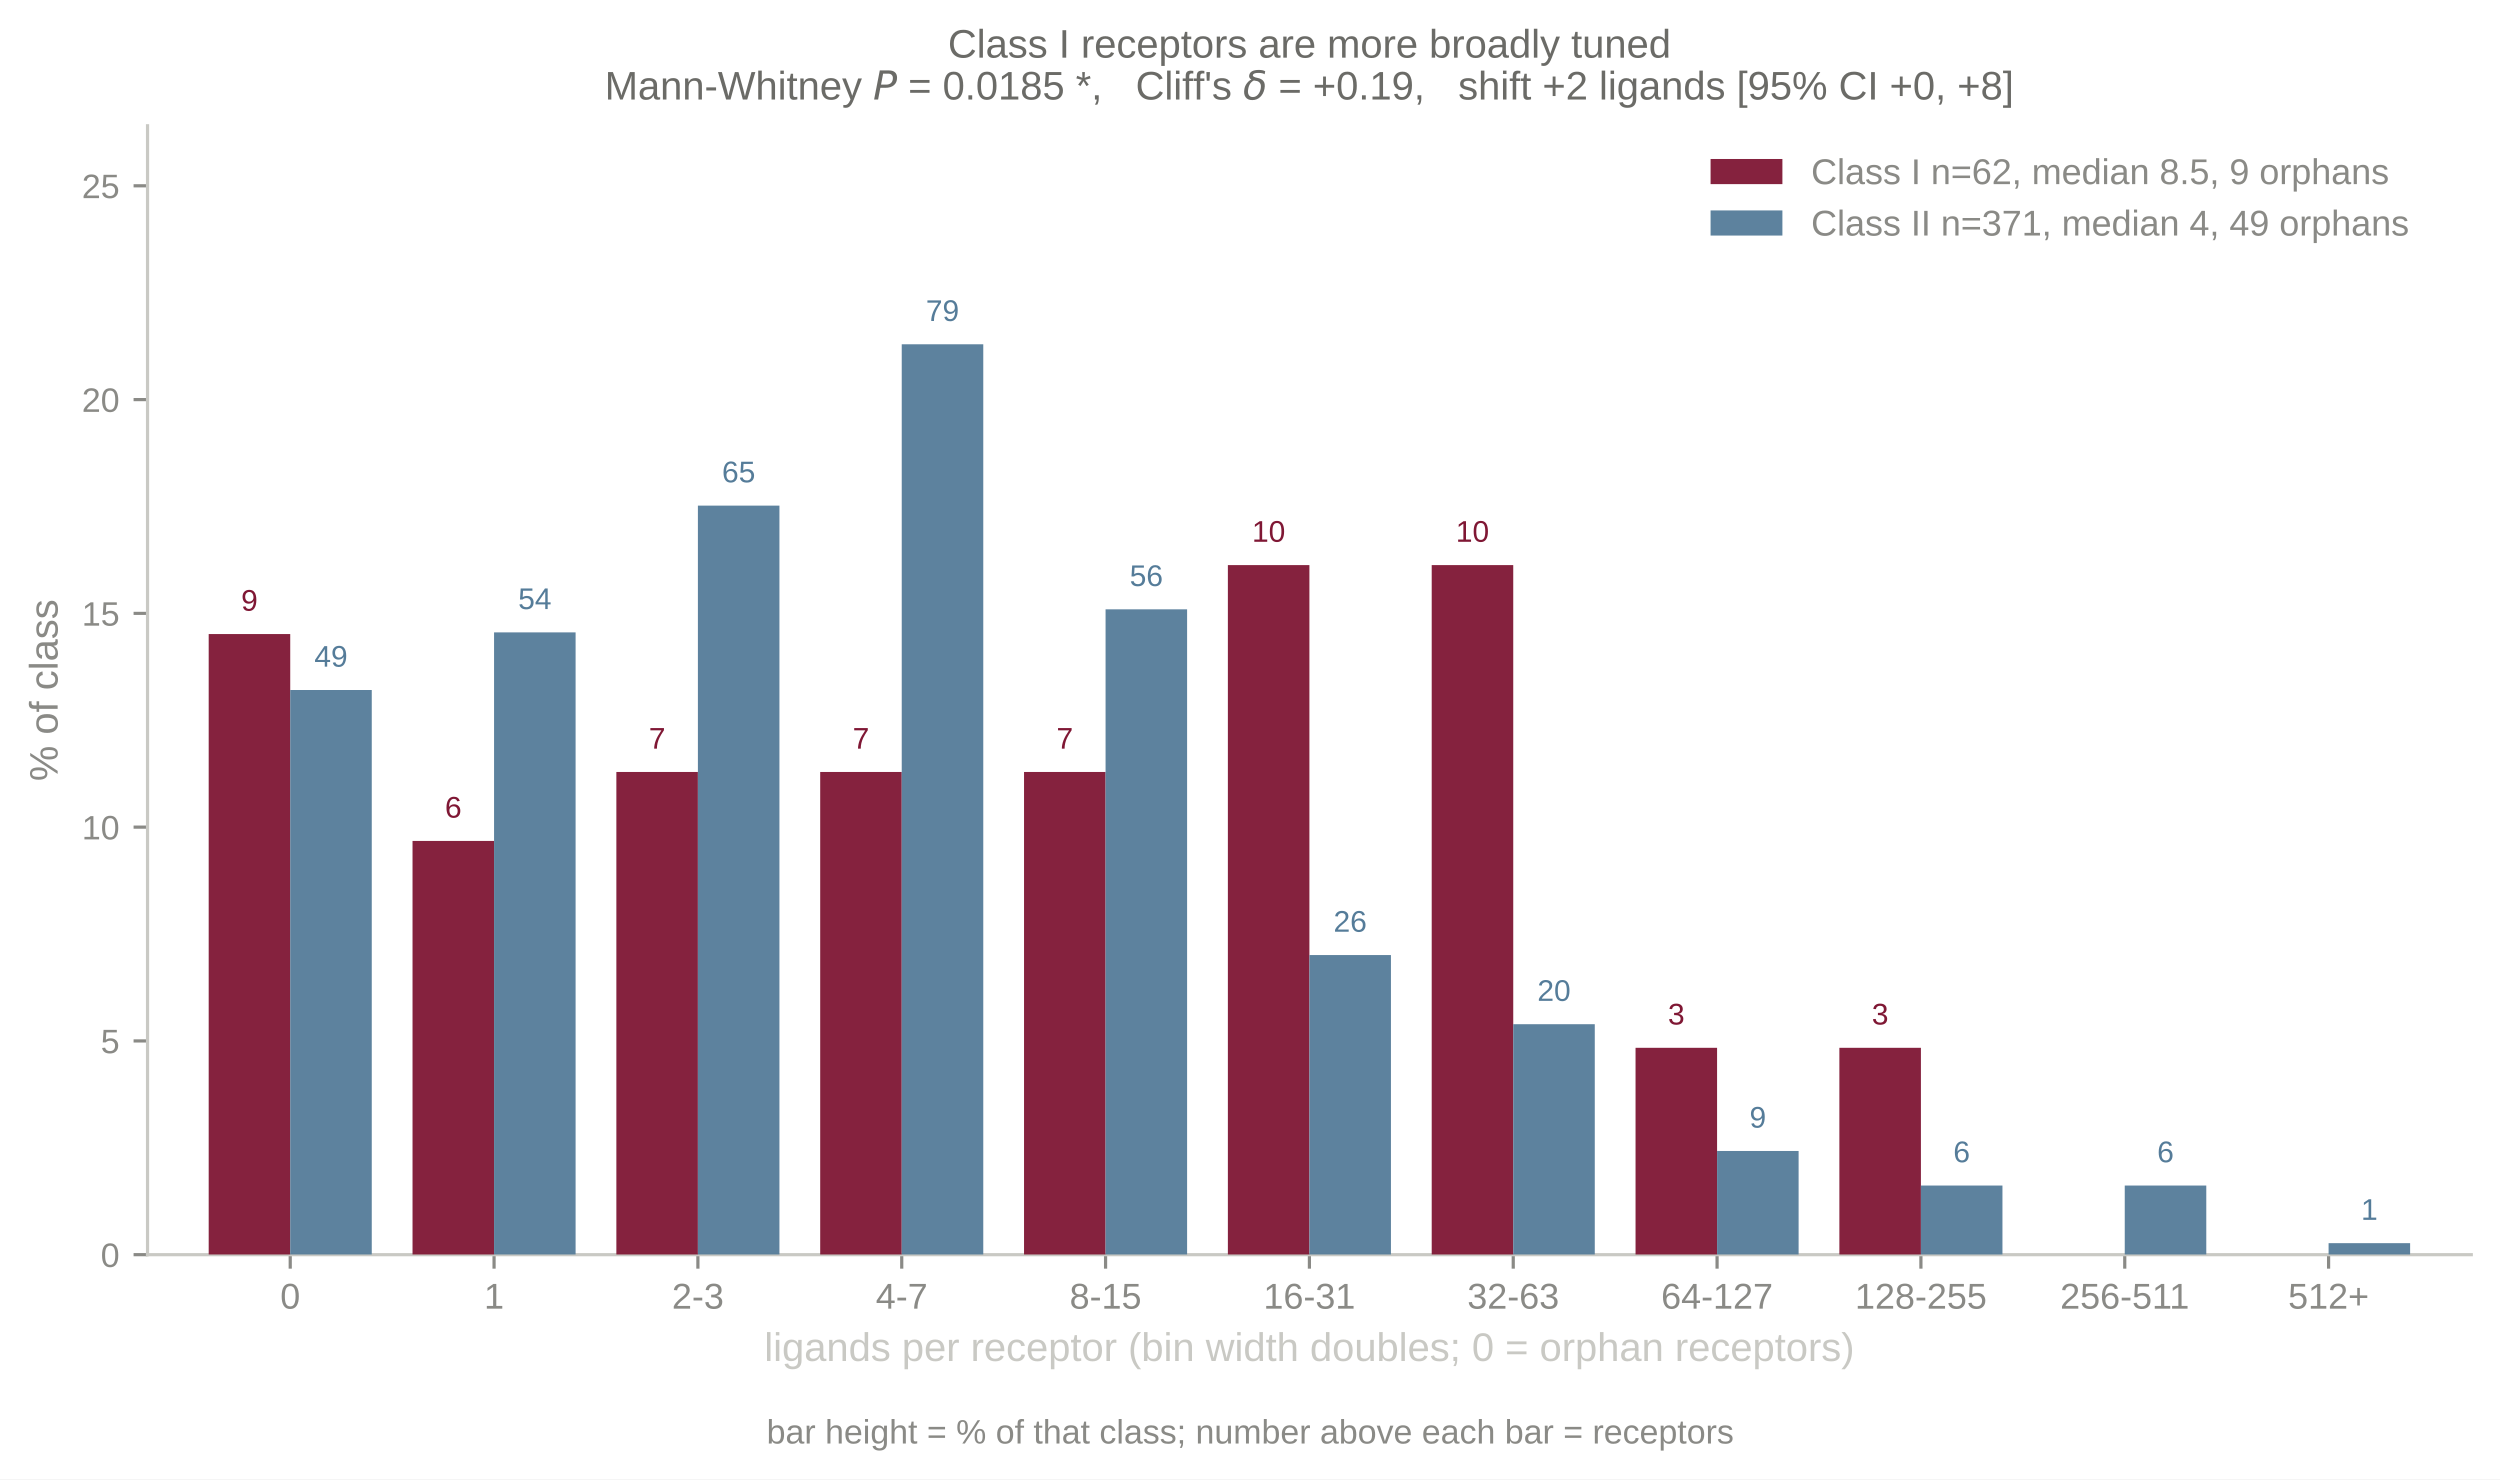
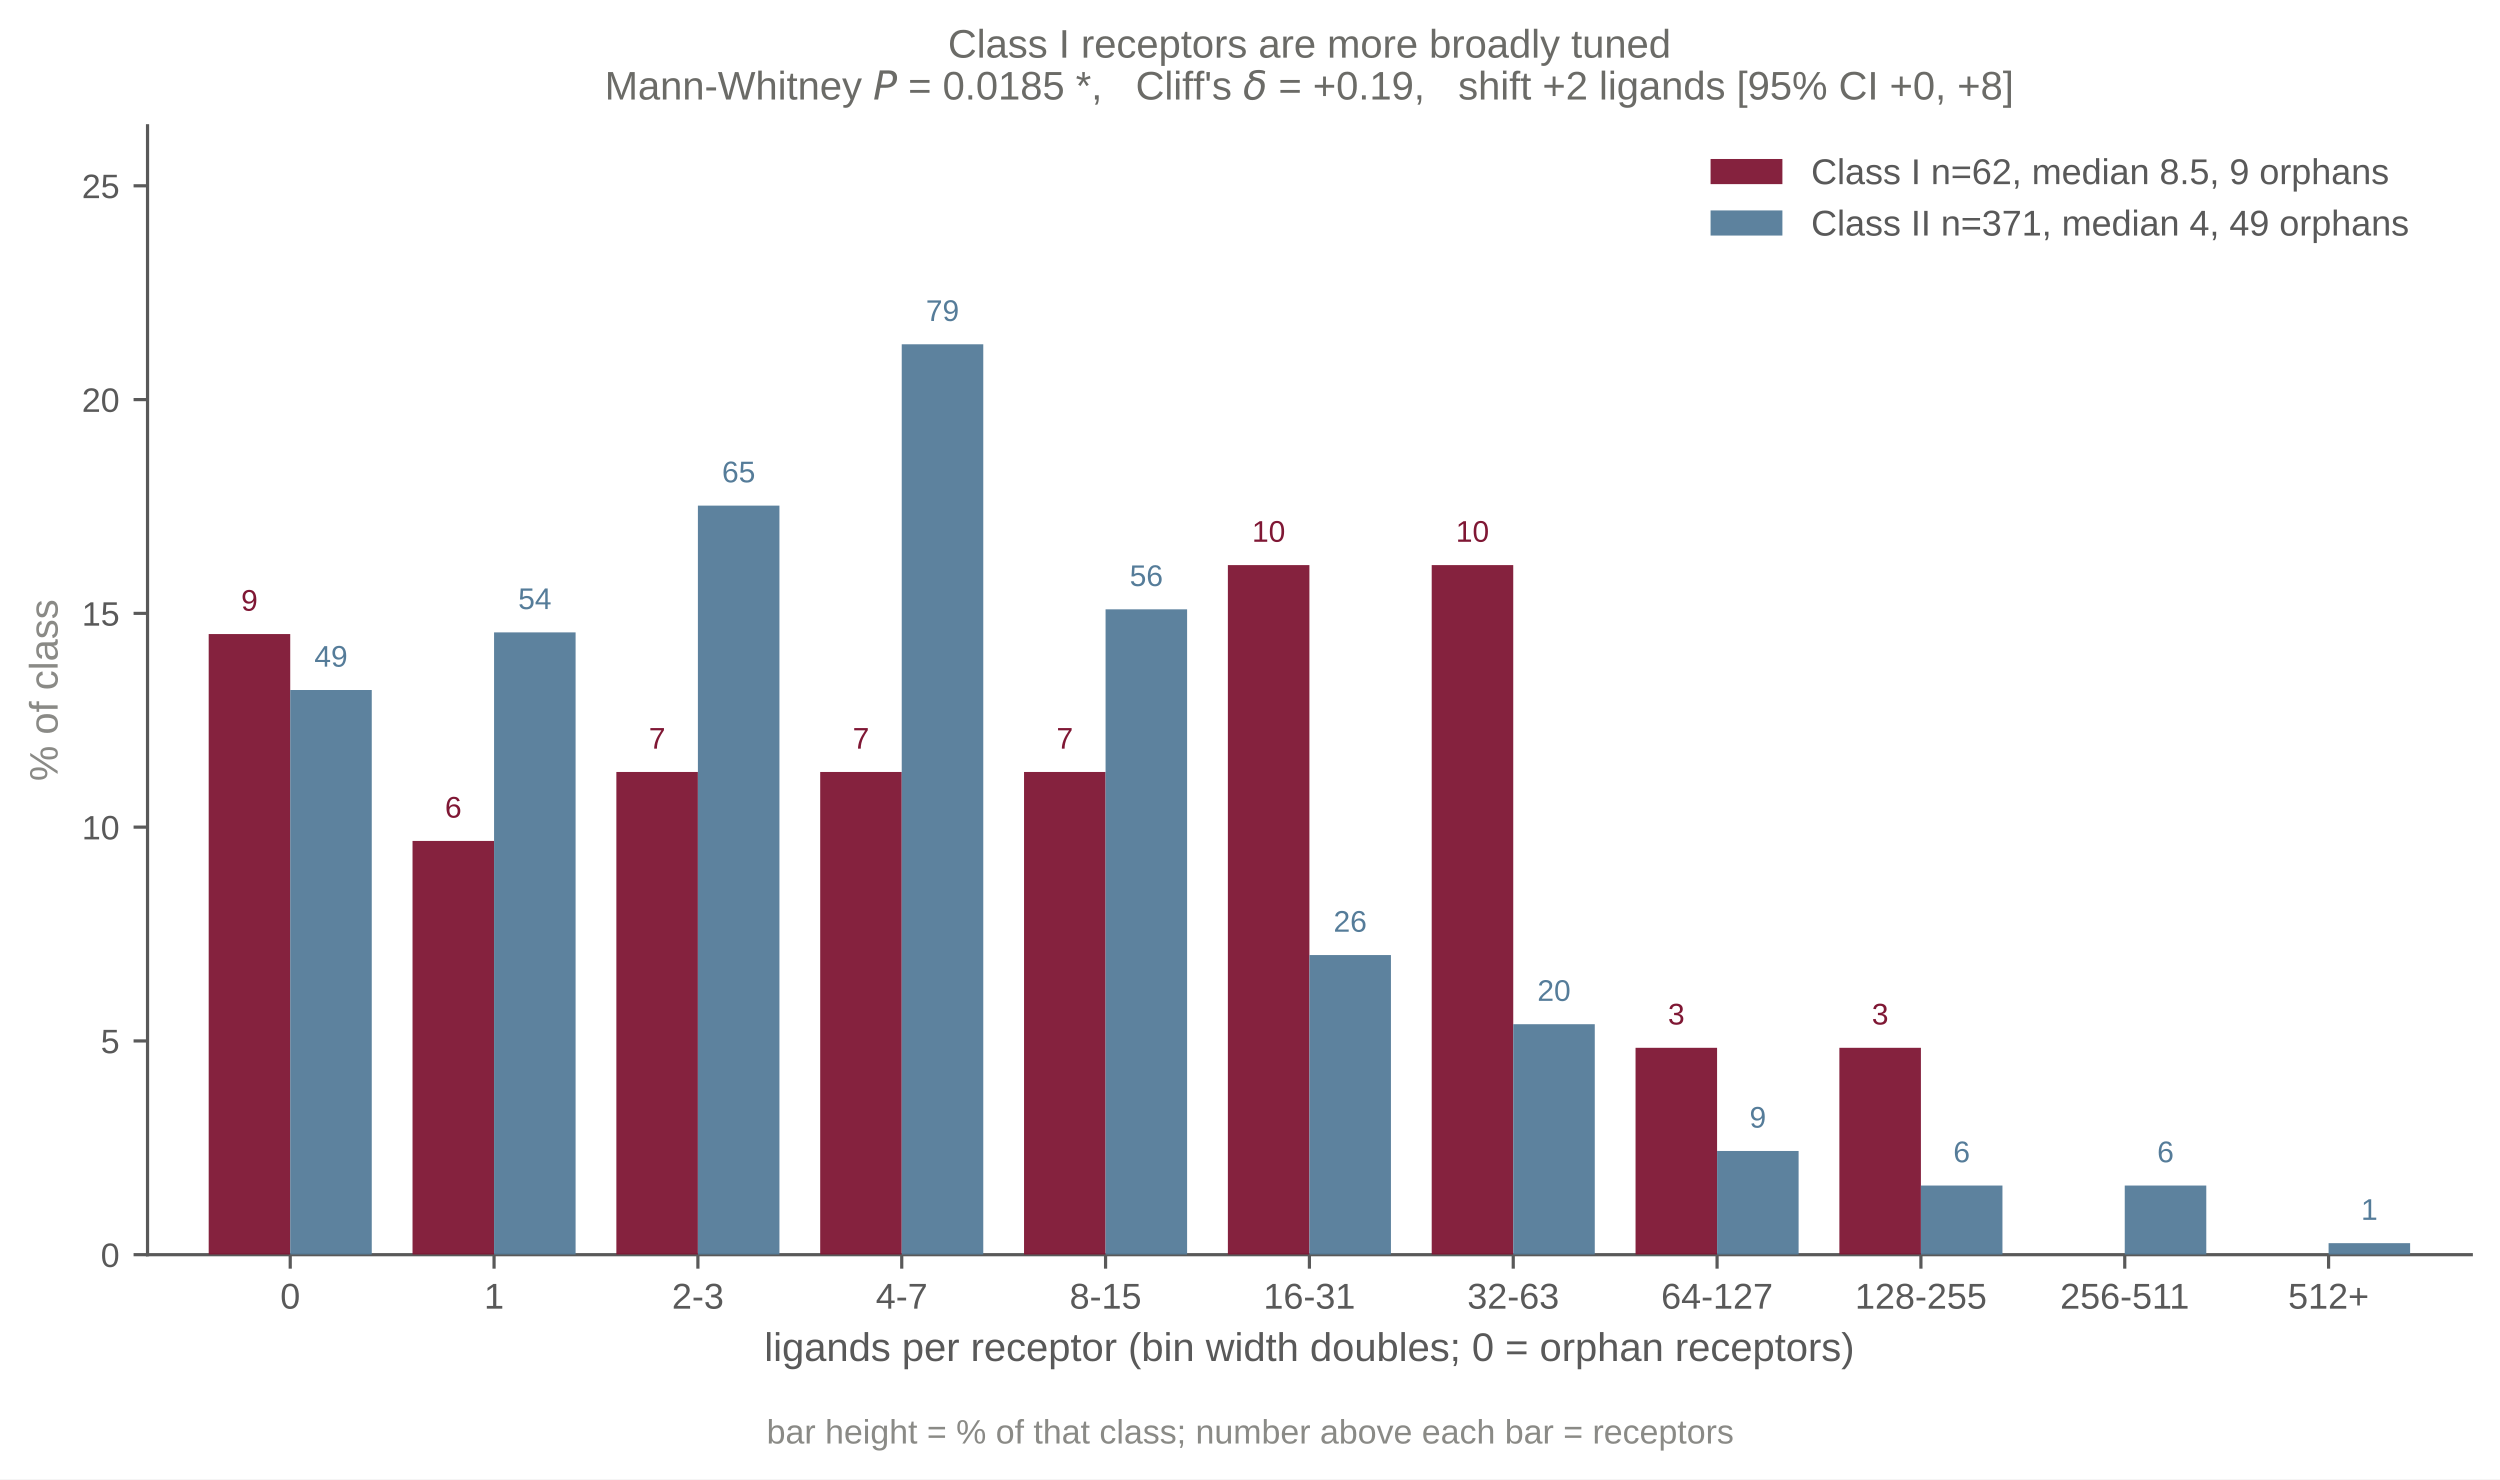
<svg xmlns="http://www.w3.org/2000/svg" xmlns:xlink="http://www.w3.org/1999/xlink" width="626.521pt" height="370.726pt" viewBox="0 0 626.521 370.726" version="1.1">
  <defs>
    <style type="text/css">*{stroke-linejoin: round; stroke-linecap: butt}</style>
  </defs>
  <g id="figure_1">
    <g id="patch_1">
      <path d="M 0 370.726  L 626.521 370.726  L 626.521 -0  L 0 -0  z " style="fill: #ffffff" />
    </g>
    <g id="axes_1">
      <g id="patch_2">
        <path d="M 36.975 314.435  L 619.321 314.435  L 619.321 31.522  L 36.975 31.522  z " style="fill: #ffffff" />
      </g>
      <g id="matplotlib.axis_1">
        <g id="xtick_1">
          <g id="line2d_1">
            <defs>
-               <path id="mb7be3f0197" d="M 0 0  L 0 3.5  " style="stroke: #8a8a86; stroke-width: 0.8" />
+               <path id="mbf0bb2b5cc" d="M 0 0  L 0 3.5  " style="stroke: #595959; stroke-width: 0.8" />
            </defs>
            <g>
-               <use xlink:href="#mb7be3f0197" x="72.734" y="314.435" style="fill: #8a8a86; stroke: #8a8a86; stroke-width: 0.8" />
+               <use xlink:href="#mbf0bb2b5cc" x="72.734" y="314.435" style="fill: #595959; stroke: #595959; stroke-width: 0.8" />
            </g>
          </g>
          <g id="text_1">
-             <text style="font-size: 9px; font-family: 'Liberation Sans'; text-anchor: middle; fill: #8a8a86" x="72.734" y="327.957" transform="rotate(-0 72.73352 327.9568)">0</text>
+             <text style="font-size: 9px; font-family: 'Liberation Sans'; text-anchor: middle; fill: #595959" x="72.734" y="327.957" transform="rotate(-0 72.73352 327.9568)">0</text>
          </g>
        </g>
        <g id="xtick_2">
          <g id="line2d_2">
            <g>
-               <use xlink:href="#mb7be3f0197" x="123.816" y="314.435" style="fill: #8a8a86; stroke: #8a8a86; stroke-width: 0.8" />
+               <use xlink:href="#mbf0bb2b5cc" x="123.816" y="314.435" style="fill: #595959; stroke: #595959; stroke-width: 0.8" />
            </g>
          </g>
          <g id="text_2">
-             <text style="font-size: 9px; font-family: 'Liberation Sans'; text-anchor: middle; fill: #8a8a86" x="123.816" y="327.957" transform="rotate(-0 123.8165 327.9568)">1</text>
+             <text style="font-size: 9px; font-family: 'Liberation Sans'; text-anchor: middle; fill: #595959" x="123.816" y="327.957" transform="rotate(-0 123.8165 327.9568)">1</text>
          </g>
        </g>
        <g id="xtick_3">
          <g id="line2d_3">
            <g>
-               <use xlink:href="#mb7be3f0197" x="174.899" y="314.435" style="fill: #8a8a86; stroke: #8a8a86; stroke-width: 0.8" />
+               <use xlink:href="#mbf0bb2b5cc" x="174.899" y="314.435" style="fill: #595959; stroke: #595959; stroke-width: 0.8" />
            </g>
          </g>
          <g id="text_3">
-             <text style="font-size: 9px; font-family: 'Liberation Sans'; text-anchor: middle; fill: #8a8a86" x="174.899" y="327.957" transform="rotate(-0 174.8994 327.9568)">2-3</text>
+             <text style="font-size: 9px; font-family: 'Liberation Sans'; text-anchor: middle; fill: #595959" x="174.899" y="327.957" transform="rotate(-0 174.8994 327.9568)">2-3</text>
          </g>
        </g>
        <g id="xtick_4">
          <g id="line2d_4">
            <g>
-               <use xlink:href="#mb7be3f0197" x="225.982" y="314.435" style="fill: #8a8a86; stroke: #8a8a86; stroke-width: 0.8" />
+               <use xlink:href="#mbf0bb2b5cc" x="225.982" y="314.435" style="fill: #595959; stroke: #595959; stroke-width: 0.8" />
            </g>
          </g>
          <g id="text_4">
-             <text style="font-size: 9px; font-family: 'Liberation Sans'; text-anchor: middle; fill: #8a8a86" x="225.982" y="327.957" transform="rotate(-0 225.9823 327.9568)">4-7</text>
+             <text style="font-size: 9px; font-family: 'Liberation Sans'; text-anchor: middle; fill: #595959" x="225.982" y="327.957" transform="rotate(-0 225.9823 327.9568)">4-7</text>
          </g>
        </g>
        <g id="xtick_5">
          <g id="line2d_5">
            <g>
-               <use xlink:href="#mb7be3f0197" x="277.065" y="314.435" style="fill: #8a8a86; stroke: #8a8a86; stroke-width: 0.8" />
+               <use xlink:href="#mbf0bb2b5cc" x="277.065" y="314.435" style="fill: #595959; stroke: #595959; stroke-width: 0.8" />
            </g>
          </g>
          <g id="text_5">
-             <text style="font-size: 9px; font-family: 'Liberation Sans'; text-anchor: middle; fill: #8a8a86" x="277.065" y="327.957" transform="rotate(-0 277.0653 327.9568)">8-15</text>
+             <text style="font-size: 9px; font-family: 'Liberation Sans'; text-anchor: middle; fill: #595959" x="277.065" y="327.957" transform="rotate(-0 277.0653 327.9568)">8-15</text>
          </g>
        </g>
        <g id="xtick_6">
          <g id="line2d_6">
            <g>
-               <use xlink:href="#mb7be3f0197" x="328.148" y="314.435" style="fill: #8a8a86; stroke: #8a8a86; stroke-width: 0.8" />
+               <use xlink:href="#mbf0bb2b5cc" x="328.148" y="314.435" style="fill: #595959; stroke: #595959; stroke-width: 0.8" />
            </g>
          </g>
          <g id="text_6">
-             <text style="font-size: 9px; font-family: 'Liberation Sans'; text-anchor: middle; fill: #8a8a86" x="328.148" y="327.957" transform="rotate(-0 328.1482 327.9568)">16-31</text>
+             <text style="font-size: 9px; font-family: 'Liberation Sans'; text-anchor: middle; fill: #595959" x="328.148" y="327.957" transform="rotate(-0 328.1482 327.9568)">16-31</text>
          </g>
        </g>
        <g id="xtick_7">
          <g id="line2d_7">
            <g>
-               <use xlink:href="#mb7be3f0197" x="379.231" y="314.435" style="fill: #8a8a86; stroke: #8a8a86; stroke-width: 0.8" />
+               <use xlink:href="#mbf0bb2b5cc" x="379.231" y="314.435" style="fill: #595959; stroke: #595959; stroke-width: 0.8" />
            </g>
          </g>
          <g id="text_7">
-             <text style="font-size: 9px; font-family: 'Liberation Sans'; text-anchor: middle; fill: #8a8a86" x="379.231" y="327.957" transform="rotate(-0 379.2311 327.9568)">32-63</text>
+             <text style="font-size: 9px; font-family: 'Liberation Sans'; text-anchor: middle; fill: #595959" x="379.231" y="327.957" transform="rotate(-0 379.2311 327.9568)">32-63</text>
          </g>
        </g>
        <g id="xtick_8">
          <g id="line2d_8">
            <g>
-               <use xlink:href="#mb7be3f0197" x="430.314" y="314.435" style="fill: #8a8a86; stroke: #8a8a86; stroke-width: 0.8" />
+               <use xlink:href="#mbf0bb2b5cc" x="430.314" y="314.435" style="fill: #595959; stroke: #595959; stroke-width: 0.8" />
            </g>
          </g>
          <g id="text_8">
-             <text style="font-size: 9px; font-family: 'Liberation Sans'; text-anchor: middle; fill: #8a8a86" x="430.314" y="327.957" transform="rotate(-0 430.3141 327.9568)">64-127</text>
+             <text style="font-size: 9px; font-family: 'Liberation Sans'; text-anchor: middle; fill: #595959" x="430.314" y="327.957" transform="rotate(-0 430.3141 327.9568)">64-127</text>
          </g>
        </g>
        <g id="xtick_9">
          <g id="line2d_9">
            <g>
-               <use xlink:href="#mb7be3f0197" x="481.397" y="314.435" style="fill: #8a8a86; stroke: #8a8a86; stroke-width: 0.8" />
+               <use xlink:href="#mbf0bb2b5cc" x="481.397" y="314.435" style="fill: #595959; stroke: #595959; stroke-width: 0.8" />
            </g>
          </g>
          <g id="text_9">
-             <text style="font-size: 9px; font-family: 'Liberation Sans'; text-anchor: middle; fill: #8a8a86" x="481.397" y="327.957" transform="rotate(-0 481.397 327.9568)">128-255</text>
+             <text style="font-size: 9px; font-family: 'Liberation Sans'; text-anchor: middle; fill: #595959" x="481.397" y="327.957" transform="rotate(-0 481.397 327.9568)">128-255</text>
          </g>
        </g>
        <g id="xtick_10">
          <g id="line2d_10">
            <g>
-               <use xlink:href="#mb7be3f0197" x="532.48" y="314.435" style="fill: #8a8a86; stroke: #8a8a86; stroke-width: 0.8" />
+               <use xlink:href="#mbf0bb2b5cc" x="532.48" y="314.435" style="fill: #595959; stroke: #595959; stroke-width: 0.8" />
            </g>
          </g>
          <g id="text_10">
-             <text style="font-size: 9px; font-family: 'Liberation Sans'; text-anchor: middle; fill: #8a8a86" x="532.48" y="327.957" transform="rotate(-0 532.4799 327.9568)">256-511</text>
+             <text style="font-size: 9px; font-family: 'Liberation Sans'; text-anchor: middle; fill: #595959" x="532.48" y="327.957" transform="rotate(-0 532.4799 327.9568)">256-511</text>
          </g>
        </g>
        <g id="xtick_11">
          <g id="line2d_11">
            <g>
-               <use xlink:href="#mb7be3f0197" x="583.563" y="314.435" style="fill: #8a8a86; stroke: #8a8a86; stroke-width: 0.8" />
+               <use xlink:href="#mbf0bb2b5cc" x="583.563" y="314.435" style="fill: #595959; stroke: #595959; stroke-width: 0.8" />
            </g>
          </g>
          <g id="text_11">
-             <text style="font-size: 9px; font-family: 'Liberation Sans'; text-anchor: middle; fill: #8a8a86" x="583.563" y="327.957" transform="rotate(-0 583.5629 327.9568)">512+</text>
+             <text style="font-size: 9px; font-family: 'Liberation Sans'; text-anchor: middle; fill: #595959" x="583.563" y="327.957" transform="rotate(-0 583.5629 327.9568)">512+</text>
          </g>
        </g>
        <g id="text_12">
-           <text style="font-size: 10px; font-family: 'Liberation Sans'; text-anchor: middle; fill: #c9c9c4" x="328.148" y="341.071" transform="rotate(-0 328.1482 341.0712)">ligands per receptor   (bin width doubles; 0 = orphan receptors)</text>
+           <text style="font-size: 10px; font-family: 'Liberation Sans'; text-anchor: middle; fill: #595959" x="328.148" y="341.071" transform="rotate(-0 328.1482 341.0712)">ligands per receptor   (bin width doubles; 0 = orphan receptors)</text>
        </g>
      </g>
      <g id="matplotlib.axis_2">
        <g id="ytick_1">
          <g id="line2d_12">
            <defs>
-               <path id="m3101096211" d="M 0 0  L -3.5 0  " style="stroke: #8a8a86; stroke-width: 0.8" />
+               <path id="m086e3f27d8" d="M 0 0  L -3.5 0  " style="stroke: #595959; stroke-width: 0.8" />
            </defs>
            <g>
-               <use xlink:href="#m3101096211" x="36.975" y="314.435" style="fill: #8a8a86; stroke: #8a8a86; stroke-width: 0.8" />
+               <use xlink:href="#m086e3f27d8" x="36.975" y="314.435" style="fill: #595959; stroke: #595959; stroke-width: 0.8" />
            </g>
          </g>
          <g id="text_13">
-             <text style="font-size: 8.5px; font-family: 'Liberation Sans'; text-anchor: end; fill: #8a8a86" x="29.975" y="317.515" transform="rotate(-0 29.97547 317.5145)">0</text>
+             <text style="font-size: 8.5px; font-family: 'Liberation Sans'; text-anchor: end; fill: #595959" x="29.975" y="317.515" transform="rotate(-0 29.97547 317.5145)">0</text>
          </g>
        </g>
        <g id="ytick_2">
          <g id="line2d_13">
            <g>
-               <use xlink:href="#m3101096211" x="36.975" y="260.861" style="fill: #8a8a86; stroke: #8a8a86; stroke-width: 0.8" />
+               <use xlink:href="#m086e3f27d8" x="36.975" y="260.861" style="fill: #595959; stroke: #595959; stroke-width: 0.8" />
            </g>
          </g>
          <g id="text_14">
-             <text style="font-size: 8.5px; font-family: 'Liberation Sans'; text-anchor: end; fill: #8a8a86" x="29.975" y="263.941" transform="rotate(-0 29.97547 263.9413)">5</text>
+             <text style="font-size: 8.5px; font-family: 'Liberation Sans'; text-anchor: end; fill: #595959" x="29.975" y="263.941" transform="rotate(-0 29.97547 263.9413)">5</text>
          </g>
        </g>
        <g id="ytick_3">
          <g id="line2d_14">
            <g>
-               <use xlink:href="#m3101096211" x="36.975" y="207.288" style="fill: #8a8a86; stroke: #8a8a86; stroke-width: 0.8" />
+               <use xlink:href="#m086e3f27d8" x="36.975" y="207.288" style="fill: #595959; stroke: #595959; stroke-width: 0.8" />
            </g>
          </g>
          <g id="text_15">
-             <text style="font-size: 8.5px; font-family: 'Liberation Sans'; text-anchor: end; fill: #8a8a86" x="29.975" y="210.368" transform="rotate(-0 29.97547 210.3681)">10</text>
+             <text style="font-size: 8.5px; font-family: 'Liberation Sans'; text-anchor: end; fill: #595959" x="29.975" y="210.368" transform="rotate(-0 29.97547 210.3681)">10</text>
          </g>
        </g>
        <g id="ytick_4">
          <g id="line2d_15">
            <g>
-               <use xlink:href="#m3101096211" x="36.975" y="153.715" style="fill: #8a8a86; stroke: #8a8a86; stroke-width: 0.8" />
+               <use xlink:href="#m086e3f27d8" x="36.975" y="153.715" style="fill: #595959; stroke: #595959; stroke-width: 0.8" />
            </g>
          </g>
          <g id="text_16">
-             <text style="font-size: 8.5px; font-family: 'Liberation Sans'; text-anchor: end; fill: #8a8a86" x="29.975" y="156.795" transform="rotate(-0 29.97547 156.7949)">15</text>
+             <text style="font-size: 8.5px; font-family: 'Liberation Sans'; text-anchor: end; fill: #595959" x="29.975" y="156.795" transform="rotate(-0 29.97547 156.7949)">15</text>
          </g>
        </g>
        <g id="ytick_5">
          <g id="line2d_16">
            <g>
-               <use xlink:href="#m3101096211" x="36.975" y="100.142" style="fill: #8a8a86; stroke: #8a8a86; stroke-width: 0.8" />
+               <use xlink:href="#m086e3f27d8" x="36.975" y="100.142" style="fill: #595959; stroke: #595959; stroke-width: 0.8" />
            </g>
          </g>
          <g id="text_17">
-             <text style="font-size: 8.5px; font-family: 'Liberation Sans'; text-anchor: end; fill: #8a8a86" x="29.975" y="103.222" transform="rotate(-0 29.97547 103.2217)">20</text>
+             <text style="font-size: 8.5px; font-family: 'Liberation Sans'; text-anchor: end; fill: #595959" x="29.975" y="103.222" transform="rotate(-0 29.97547 103.2217)">20</text>
          </g>
        </g>
        <g id="ytick_6">
          <g id="line2d_17">
            <g>
-               <use xlink:href="#m3101096211" x="36.975" y="46.569" style="fill: #8a8a86; stroke: #8a8a86; stroke-width: 0.8" />
+               <use xlink:href="#m086e3f27d8" x="36.975" y="46.569" style="fill: #595959; stroke: #595959; stroke-width: 0.8" />
            </g>
          </g>
          <g id="text_18">
-             <text style="font-size: 8.5px; font-family: 'Liberation Sans'; text-anchor: end; fill: #8a8a86" x="29.975" y="49.649" transform="rotate(-0 29.97547 49.6485)">25</text>
+             <text style="font-size: 8.5px; font-family: 'Liberation Sans'; text-anchor: end; fill: #595959" x="29.975" y="49.649" transform="rotate(-0 29.97547 49.6485)">25</text>
          </g>
        </g>
        <g id="text_19">
          <text style="font-size: 10px; font-family: 'Liberation Sans'; text-anchor: middle; fill: #8a8a86" x="14.447" y="172.978" transform="rotate(-90 14.44688 172.9782)">% of class</text>
        </g>
      </g>
      <g id="patch_3">
-         <path d="M 36.975 314.435  L 36.975 31.522  " style="fill: none; stroke: #c9c9c4; stroke-width: 0.8; stroke-linejoin: miter; stroke-linecap: square" />
+         <path d="M 36.975 314.435  L 36.975 31.522  " style="fill: none; stroke: #595959; stroke-width: 0.8; stroke-linejoin: miter; stroke-linecap: square" />
      </g>
      <g id="patch_4">
-         <path d="M 36.975 314.435  L 619.321 314.435  " style="fill: none; stroke: #c9c9c4; stroke-width: 0.8; stroke-linejoin: miter; stroke-linecap: square" />
+         <path d="M 36.975 314.435  L 619.321 314.435  " style="fill: none; stroke: #595959; stroke-width: 0.8; stroke-linejoin: miter; stroke-linecap: square" />
      </g>
      <g id="patch_5">
-         <path d="M 52.3 314.435  L 72.734 314.435  L 72.734 158.899  L 52.3 158.899  z " clip-path="url(#pe02b6ea56c)" style="fill: #7f1734; opacity: 0.95" />
+         <path d="M 52.3 314.435  L 72.734 314.435  L 72.734 158.899  L 52.3 158.899  z " clip-path="url(#p1f30dbac70)" style="fill: #7f1734; opacity: 0.95" />
      </g>
      <g id="patch_6">
-         <path d="M 103.383 314.435  L 123.816 314.435  L 123.816 210.745  L 103.383 210.745  z " clip-path="url(#pe02b6ea56c)" style="fill: #7f1734; opacity: 0.95" />
+         <path d="M 103.383 314.435  L 123.816 314.435  L 123.816 210.745  L 103.383 210.745  z " clip-path="url(#p1f30dbac70)" style="fill: #7f1734; opacity: 0.95" />
      </g>
      <g id="patch_7">
-         <path d="M 154.466 314.435  L 174.899 314.435  L 174.899 193.463  L 154.466 193.463  z " clip-path="url(#pe02b6ea56c)" style="fill: #7f1734; opacity: 0.95" />
+         <path d="M 154.466 314.435  L 174.899 314.435  L 174.899 193.463  L 154.466 193.463  z " clip-path="url(#p1f30dbac70)" style="fill: #7f1734; opacity: 0.95" />
      </g>
      <g id="patch_8">
-         <path d="M 205.549 314.435  L 225.982 314.435  L 225.982 193.463  L 205.549 193.463  z " clip-path="url(#pe02b6ea56c)" style="fill: #7f1734; opacity: 0.95" />
+         <path d="M 205.549 314.435  L 225.982 314.435  L 225.982 193.463  L 205.549 193.463  z " clip-path="url(#p1f30dbac70)" style="fill: #7f1734; opacity: 0.95" />
      </g>
      <g id="patch_9">
-         <path d="M 256.632 314.435  L 277.065 314.435  L 277.065 193.463  L 256.632 193.463  z " clip-path="url(#pe02b6ea56c)" style="fill: #7f1734; opacity: 0.95" />
+         <path d="M 256.632 314.435  L 277.065 314.435  L 277.065 193.463  L 256.632 193.463  z " clip-path="url(#p1f30dbac70)" style="fill: #7f1734; opacity: 0.95" />
      </g>
      <g id="patch_10">
-         <path d="M 307.715 314.435  L 328.148 314.435  L 328.148 141.618  L 307.715 141.618  z " clip-path="url(#pe02b6ea56c)" style="fill: #7f1734; opacity: 0.95" />
+         <path d="M 307.715 314.435  L 328.148 314.435  L 328.148 141.618  L 307.715 141.618  z " clip-path="url(#p1f30dbac70)" style="fill: #7f1734; opacity: 0.95" />
      </g>
      <g id="patch_11">
-         <path d="M 358.798 314.435  L 379.231 314.435  L 379.231 141.618  L 358.798 141.618  z " clip-path="url(#pe02b6ea56c)" style="fill: #7f1734; opacity: 0.95" />
+         <path d="M 358.798 314.435  L 379.231 314.435  L 379.231 141.618  L 358.798 141.618  z " clip-path="url(#p1f30dbac70)" style="fill: #7f1734; opacity: 0.95" />
      </g>
      <g id="patch_12">
-         <path d="M 409.881 314.435  L 430.314 314.435  L 430.314 262.59  L 409.881 262.59  z " clip-path="url(#pe02b6ea56c)" style="fill: #7f1734; opacity: 0.95" />
+         <path d="M 409.881 314.435  L 430.314 314.435  L 430.314 262.59  L 409.881 262.59  z " clip-path="url(#p1f30dbac70)" style="fill: #7f1734; opacity: 0.95" />
      </g>
      <g id="patch_13">
-         <path d="M 460.964 314.435  L 481.397 314.435  L 481.397 262.59  L 460.964 262.59  z " clip-path="url(#pe02b6ea56c)" style="fill: #7f1734; opacity: 0.95" />
+         <path d="M 460.964 314.435  L 481.397 314.435  L 481.397 262.59  L 460.964 262.59  z " clip-path="url(#p1f30dbac70)" style="fill: #7f1734; opacity: 0.95" />
      </g>
      <g id="patch_14">
-         <path d="M 512.047 314.435  L 532.48 314.435  L 532.48 314.435  L 512.047 314.435  z " clip-path="url(#pe02b6ea56c)" style="fill: #7f1734; opacity: 0.95" />
+         <path d="M 512.047 314.435  L 532.48 314.435  L 532.48 314.435  L 512.047 314.435  z " clip-path="url(#p1f30dbac70)" style="fill: #7f1734; opacity: 0.95" />
      </g>
      <g id="patch_15">
-         <path d="M 563.13 314.435  L 583.563 314.435  L 583.563 314.435  L 563.13 314.435  z " clip-path="url(#pe02b6ea56c)" style="fill: #7f1734; opacity: 0.95" />
+         <path d="M 563.13 314.435  L 583.563 314.435  L 583.563 314.435  L 563.13 314.435  z " clip-path="url(#p1f30dbac70)" style="fill: #7f1734; opacity: 0.95" />
      </g>
      <g id="patch_16">
-         <path d="M 72.734 314.435  L 93.167 314.435  L 93.167 172.92  L 72.734 172.92  z " clip-path="url(#pe02b6ea56c)" style="fill: #557c99; opacity: 0.95" />
+         <path d="M 72.734 314.435  L 93.167 314.435  L 93.167 172.92  L 72.734 172.92  z " clip-path="url(#p1f30dbac70)" style="fill: #557c99; opacity: 0.95" />
      </g>
      <g id="patch_17">
-         <path d="M 123.816 314.435  L 144.25 314.435  L 144.25 158.48  L 123.816 158.48  z " clip-path="url(#pe02b6ea56c)" style="fill: #557c99; opacity: 0.95" />
+         <path d="M 123.816 314.435  L 144.25 314.435  L 144.25 158.48  L 123.816 158.48  z " clip-path="url(#p1f30dbac70)" style="fill: #557c99; opacity: 0.95" />
      </g>
      <g id="patch_18">
-         <path d="M 174.899 314.435  L 195.333 314.435  L 195.333 126.712  L 174.899 126.712  z " clip-path="url(#pe02b6ea56c)" style="fill: #557c99; opacity: 0.95" />
+         <path d="M 174.899 314.435  L 195.333 314.435  L 195.333 126.712  L 174.899 126.712  z " clip-path="url(#p1f30dbac70)" style="fill: #557c99; opacity: 0.95" />
      </g>
      <g id="patch_19">
-         <path d="M 225.982 314.435  L 246.416 314.435  L 246.416 86.279  L 225.982 86.279  z " clip-path="url(#pe02b6ea56c)" style="fill: #557c99; opacity: 0.95" />
+         <path d="M 225.982 314.435  L 246.416 314.435  L 246.416 86.279  L 225.982 86.279  z " clip-path="url(#p1f30dbac70)" style="fill: #557c99; opacity: 0.95" />
      </g>
      <g id="patch_20">
-         <path d="M 277.065 314.435  L 297.498 314.435  L 297.498 152.704  L 277.065 152.704  z " clip-path="url(#pe02b6ea56c)" style="fill: #557c99; opacity: 0.95" />
+         <path d="M 277.065 314.435  L 297.498 314.435  L 297.498 152.704  L 277.065 152.704  z " clip-path="url(#p1f30dbac70)" style="fill: #557c99; opacity: 0.95" />
      </g>
      <g id="patch_21">
-         <path d="M 328.148 314.435  L 348.581 314.435  L 348.581 239.345  L 328.148 239.345  z " clip-path="url(#pe02b6ea56c)" style="fill: #557c99; opacity: 0.95" />
+         <path d="M 328.148 314.435  L 348.581 314.435  L 348.581 239.345  L 328.148 239.345  z " clip-path="url(#p1f30dbac70)" style="fill: #557c99; opacity: 0.95" />
      </g>
      <g id="patch_22">
-         <path d="M 379.231 314.435  L 399.664 314.435  L 399.664 256.674  L 379.231 256.674  z " clip-path="url(#pe02b6ea56c)" style="fill: #557c99; opacity: 0.95" />
+         <path d="M 379.231 314.435  L 399.664 314.435  L 399.664 256.674  L 379.231 256.674  z " clip-path="url(#p1f30dbac70)" style="fill: #557c99; opacity: 0.95" />
      </g>
      <g id="patch_23">
-         <path d="M 430.314 314.435  L 450.747 314.435  L 450.747 288.442  L 430.314 288.442  z " clip-path="url(#pe02b6ea56c)" style="fill: #557c99; opacity: 0.95" />
+         <path d="M 430.314 314.435  L 450.747 314.435  L 450.747 288.442  L 430.314 288.442  z " clip-path="url(#p1f30dbac70)" style="fill: #557c99; opacity: 0.95" />
      </g>
      <g id="patch_24">
-         <path d="M 481.397 314.435  L 501.83 314.435  L 501.83 297.106  L 481.397 297.106  z " clip-path="url(#pe02b6ea56c)" style="fill: #557c99; opacity: 0.95" />
+         <path d="M 481.397 314.435  L 501.83 314.435  L 501.83 297.106  L 481.397 297.106  z " clip-path="url(#p1f30dbac70)" style="fill: #557c99; opacity: 0.95" />
      </g>
      <g id="patch_25">
-         <path d="M 532.48 314.435  L 552.913 314.435  L 552.913 297.106  L 532.48 297.106  z " clip-path="url(#pe02b6ea56c)" style="fill: #557c99; opacity: 0.95" />
+         <path d="M 532.48 314.435  L 552.913 314.435  L 552.913 297.106  L 532.48 297.106  z " clip-path="url(#p1f30dbac70)" style="fill: #557c99; opacity: 0.95" />
      </g>
      <g id="patch_26">
-         <path d="M 583.563 314.435  L 603.996 314.435  L 603.996 311.547  L 583.563 311.547  z " clip-path="url(#pe02b6ea56c)" style="fill: #557c99; opacity: 0.95" />
+         <path d="M 583.563 314.435  L 603.996 314.435  L 603.996 311.547  L 583.563 311.547  z " clip-path="url(#p1f30dbac70)" style="fill: #557c99; opacity: 0.95" />
      </g>
      <g id="text_20">
        <text style="font-size: 10px; font-family: 'Liberation Sans'; fill: #6b6b67" transform="translate(237.5568 14.44688)">Class I receptors are more broadly tuned</text>
        <g style="fill: #6b6b67" transform="translate(151.5482 25.52188)">
          <text>
            <tspan x="0" y="-0.578" style="font-size: 10px; font-family: 'Liberation Sans'; fill: #6b6b67">M</tspan>
            <tspan x="8.33" y="-0.578" style="font-size: 10px; font-family: 'Liberation Sans'; fill: #6b6b67">a</tspan>
            <tspan x="13.892" y="-0.578" style="font-size: 10px; font-family: 'Liberation Sans'; fill: #6b6b67">n</tspan>
            <tspan x="19.453" y="-0.578" style="font-size: 10px; font-family: 'Liberation Sans'; fill: #6b6b67">n</tspan>
            <tspan x="25.015" y="-0.578" style="font-size: 10px; font-family: 'Liberation Sans'; fill: #6b6b67">-</tspan>
            <tspan x="28.345" y="-0.578" style="font-size: 10px; font-family: 'Liberation Sans'; fill: #6b6b67">W</tspan>
            <tspan x="37.783" y="-0.578" style="font-size: 10px; font-family: 'Liberation Sans'; fill: #6b6b67">h</tspan>
            <tspan x="43.345" y="-0.578" style="font-size: 10px; font-family: 'Liberation Sans'; fill: #6b6b67">i</tspan>
            <tspan x="45.566" y="-0.578" style="font-size: 10px; font-family: 'Liberation Sans'; fill: #6b6b67">t</tspan>
            <tspan x="48.345" y="-0.578" style="font-size: 10px; font-family: 'Liberation Sans'; fill: #6b6b67">n</tspan>
            <tspan x="53.906" y="-0.578" style="font-size: 10px; font-family: 'Liberation Sans'; fill: #6b6b67">e</tspan>
            <tspan x="59.468" y="-0.578" style="font-size: 10px; font-family: 'Liberation Sans'; fill: #6b6b67">y</tspan>
            <tspan x="64.468" y="-0.578" style="font-size: 10px; font-family: 'Liberation Sans'; fill: #6b6b67"> </tspan>
            <tspan x="73.276" y="-0.578" style="font-size: 10px; font-family: 'Liberation Sans'; fill: #6b6b67"> </tspan>
            <tspan x="76.055" y="-0.578" style="font-size: 10px; font-family: 'Liberation Sans'; fill: #6b6b67">=</tspan>
            <tspan x="81.895" y="-0.578" style="font-size: 10px; font-family: 'Liberation Sans'; fill: #6b6b67"> </tspan>
            <tspan x="84.673" y="-0.578" style="font-size: 10px; font-family: 'Liberation Sans'; fill: #6b6b67">0</tspan>
            <tspan x="90.234" y="-0.578" style="font-size: 10px; font-family: 'Liberation Sans'; fill: #6b6b67">.</tspan>
            <tspan x="93.013" y="-0.578" style="font-size: 10px; font-family: 'Liberation Sans'; fill: #6b6b67">0</tspan>
            <tspan x="98.574" y="-0.578" style="font-size: 10px; font-family: 'Liberation Sans'; fill: #6b6b67">1</tspan>
            <tspan x="104.136" y="-0.578" style="font-size: 10px; font-family: 'Liberation Sans'; fill: #6b6b67">8</tspan>
            <tspan x="109.697" y="-0.578" style="font-size: 10px; font-family: 'Liberation Sans'; fill: #6b6b67">5</tspan>
            <tspan x="115.259" y="-0.578" style="font-size: 10px; font-family: 'Liberation Sans'; fill: #6b6b67"> </tspan>
            <tspan x="118.037" y="-0.578" style="font-size: 10px; font-family: 'Liberation Sans'; fill: #6b6b67">*</tspan>
            <tspan x="121.929" y="-0.578" style="font-size: 10px; font-family: 'Liberation Sans'; fill: #6b6b67">,</tspan>
            <tspan x="124.707" y="-0.578" style="font-size: 10px; font-family: 'Liberation Sans'; fill: #6b6b67"> </tspan>
            <tspan x="127.485" y="-0.578" style="font-size: 10px; font-family: 'Liberation Sans'; fill: #6b6b67"> </tspan>
            <tspan x="130.264" y="-0.578" style="font-size: 10px; font-family: 'Liberation Sans'; fill: #6b6b67"> </tspan>
            <tspan x="133.042" y="-0.578" style="font-size: 10px; font-family: 'Liberation Sans'; fill: #6b6b67">C</tspan>
            <tspan x="140.264" y="-0.578" style="font-size: 10px; font-family: 'Liberation Sans'; fill: #6b6b67">l</tspan>
            <tspan x="142.485" y="-0.578" style="font-size: 10px; font-family: 'Liberation Sans'; fill: #6b6b67">i</tspan>
            <tspan x="144.707" y="-0.578" style="font-size: 10px; font-family: 'Liberation Sans'; fill: #6b6b67">f</tspan>
            <tspan x="147.485" y="-0.578" style="font-size: 10px; font-family: 'Liberation Sans'; fill: #6b6b67">f</tspan>
            <tspan x="150.264" y="-0.578" style="font-size: 10px; font-family: 'Liberation Sans'; fill: #6b6b67">'</tspan>
            <tspan x="152.173" y="-0.578" style="font-size: 10px; font-family: 'Liberation Sans'; fill: #6b6b67">s</tspan>
            <tspan x="157.173" y="-0.578" style="font-size: 10px; font-family: 'Liberation Sans'; fill: #6b6b67"> </tspan>
            <tspan x="166.069" y="-0.578" style="font-size: 10px; font-family: 'Liberation Sans'; fill: #6b6b67"> </tspan>
            <tspan x="168.848" y="-0.578" style="font-size: 10px; font-family: 'Liberation Sans'; fill: #6b6b67">=</tspan>
            <tspan x="174.688" y="-0.578" style="font-size: 10px; font-family: 'Liberation Sans'; fill: #6b6b67"> </tspan>
            <tspan x="177.466" y="-0.578" style="font-size: 10px; font-family: 'Liberation Sans'; fill: #6b6b67">+</tspan>
            <tspan x="183.306" y="-0.578" style="font-size: 10px; font-family: 'Liberation Sans'; fill: #6b6b67">0</tspan>
            <tspan x="188.867" y="-0.578" style="font-size: 10px; font-family: 'Liberation Sans'; fill: #6b6b67">.</tspan>
            <tspan x="191.646" y="-0.578" style="font-size: 10px; font-family: 'Liberation Sans'; fill: #6b6b67">1</tspan>
            <tspan x="197.207" y="-0.578" style="font-size: 10px; font-family: 'Liberation Sans'; fill: #6b6b67">9</tspan>
            <tspan x="202.769" y="-0.578" style="font-size: 10px; font-family: 'Liberation Sans'; fill: #6b6b67">,</tspan>
            <tspan x="205.547" y="-0.578" style="font-size: 10px; font-family: 'Liberation Sans'; fill: #6b6b67"> </tspan>
            <tspan x="208.325" y="-0.578" style="font-size: 10px; font-family: 'Liberation Sans'; fill: #6b6b67"> </tspan>
            <tspan x="211.104" y="-0.578" style="font-size: 10px; font-family: 'Liberation Sans'; fill: #6b6b67"> </tspan>
            <tspan x="213.882" y="-0.578" style="font-size: 10px; font-family: 'Liberation Sans'; fill: #6b6b67">s</tspan>
            <tspan x="218.882" y="-0.578" style="font-size: 10px; font-family: 'Liberation Sans'; fill: #6b6b67">h</tspan>
            <tspan x="224.443" y="-0.578" style="font-size: 10px; font-family: 'Liberation Sans'; fill: #6b6b67">i</tspan>
            <tspan x="226.665" y="-0.578" style="font-size: 10px; font-family: 'Liberation Sans'; fill: #6b6b67">f</tspan>
            <tspan x="229.443" y="-0.578" style="font-size: 10px; font-family: 'Liberation Sans'; fill: #6b6b67">t</tspan>
            <tspan x="232.222" y="-0.578" style="font-size: 10px; font-family: 'Liberation Sans'; fill: #6b6b67"> </tspan>
            <tspan x="235" y="-0.578" style="font-size: 10px; font-family: 'Liberation Sans'; fill: #6b6b67">+</tspan>
            <tspan x="240.84" y="-0.578" style="font-size: 10px; font-family: 'Liberation Sans'; fill: #6b6b67">2</tspan>
            <tspan x="246.401" y="-0.578" style="font-size: 10px; font-family: 'Liberation Sans'; fill: #6b6b67"> </tspan>
            <tspan x="249.18" y="-0.578" style="font-size: 10px; font-family: 'Liberation Sans'; fill: #6b6b67">l</tspan>
            <tspan x="251.401" y="-0.578" style="font-size: 10px; font-family: 'Liberation Sans'; fill: #6b6b67">i</tspan>
            <tspan x="253.623" y="-0.578" style="font-size: 10px; font-family: 'Liberation Sans'; fill: #6b6b67">g</tspan>
            <tspan x="259.185" y="-0.578" style="font-size: 10px; font-family: 'Liberation Sans'; fill: #6b6b67">a</tspan>
            <tspan x="264.746" y="-0.578" style="font-size: 10px; font-family: 'Liberation Sans'; fill: #6b6b67">n</tspan>
            <tspan x="270.308" y="-0.578" style="font-size: 10px; font-family: 'Liberation Sans'; fill: #6b6b67">d</tspan>
            <tspan x="275.869" y="-0.578" style="font-size: 10px; font-family: 'Liberation Sans'; fill: #6b6b67">s</tspan>
            <tspan x="280.869" y="-0.578" style="font-size: 10px; font-family: 'Liberation Sans'; fill: #6b6b67"> </tspan>
            <tspan x="283.647" y="-0.578" style="font-size: 10px; font-family: 'Liberation Sans'; fill: #6b6b67">[</tspan>
            <tspan x="286.426" y="-0.578" style="font-size: 10px; font-family: 'Liberation Sans'; fill: #6b6b67">9</tspan>
            <tspan x="291.987" y="-0.578" style="font-size: 10px; font-family: 'Liberation Sans'; fill: #6b6b67">5</tspan>
            <tspan x="297.549" y="-0.578" style="font-size: 10px; font-family: 'Liberation Sans'; fill: #6b6b67">%</tspan>
            <tspan x="306.44" y="-0.578" style="font-size: 10px; font-family: 'Liberation Sans'; fill: #6b6b67"> </tspan>
            <tspan x="309.219" y="-0.578" style="font-size: 10px; font-family: 'Liberation Sans'; fill: #6b6b67">C</tspan>
            <tspan x="316.44" y="-0.578" style="font-size: 10px; font-family: 'Liberation Sans'; fill: #6b6b67">I</tspan>
            <tspan x="319.219" y="-0.578" style="font-size: 10px; font-family: 'Liberation Sans'; fill: #6b6b67"> </tspan>
            <tspan x="321.997" y="-0.578" style="font-size: 10px; font-family: 'Liberation Sans'; fill: #6b6b67">+</tspan>
            <tspan x="327.837" y="-0.578" style="font-size: 10px; font-family: 'Liberation Sans'; fill: #6b6b67">0</tspan>
            <tspan x="333.398" y="-0.578" style="font-size: 10px; font-family: 'Liberation Sans'; fill: #6b6b67">,</tspan>
            <tspan x="336.177" y="-0.578" style="font-size: 10px; font-family: 'Liberation Sans'; fill: #6b6b67"> </tspan>
            <tspan x="338.955" y="-0.578" style="font-size: 10px; font-family: 'Liberation Sans'; fill: #6b6b67">+</tspan>
            <tspan x="344.795" y="-0.578" style="font-size: 10px; font-family: 'Liberation Sans'; fill: #6b6b67">8</tspan>
            <tspan x="350.356" y="-0.578" style="font-size: 10px; font-family: 'Liberation Sans'; fill: #6b6b67">]</tspan>
            <tspan x="67.246" y="-0.578" style="font-style: oblique; font-size: 10px; font-family: 'DejaVu Sans'; fill: #6b6b67">P</tspan>
            <tspan x="159.951" y="-0.578" style="font-style: oblique; font-size: 10px; font-family: 'DejaVu Sans'; fill: #6b6b67">δ</tspan>
          </text>
        </g>
      </g>
      <g id="text_21">
        <text style="font-size: 7.5px; font-family: 'Liberation Sans'; text-anchor: middle; fill: #7f1734" x="62.517" y="153.057" transform="rotate(-0 62.51694 153.0574)">9</text>
      </g>
      <g id="text_22">
        <text style="font-size: 7.5px; font-family: 'Liberation Sans'; text-anchor: middle; fill: #7f1734" x="113.6" y="204.902" transform="rotate(-0 113.5999 204.9024)">6</text>
      </g>
      <g id="text_23">
        <text style="font-size: 7.5px; font-family: 'Liberation Sans'; text-anchor: middle; fill: #7f1734" x="164.683" y="187.621" transform="rotate(-0 164.6828 187.6207)">7</text>
      </g>
      <g id="text_24">
        <text style="font-size: 7.5px; font-family: 'Liberation Sans'; text-anchor: middle; fill: #7f1734" x="215.766" y="187.621" transform="rotate(-0 215.7657 187.6207)">7</text>
      </g>
      <g id="text_25">
        <text style="font-size: 7.5px; font-family: 'Liberation Sans'; text-anchor: middle; fill: #7f1734" x="266.849" y="187.621" transform="rotate(-0 266.8487 187.6207)">7</text>
      </g>
      <g id="text_26">
        <text style="font-size: 7.5px; font-family: 'Liberation Sans'; text-anchor: middle; fill: #7f1734" x="317.932" y="135.776" transform="rotate(-0 317.9316 135.7757)">10</text>
      </g>
      <g id="text_27">
        <text style="font-size: 7.5px; font-family: 'Liberation Sans'; text-anchor: middle; fill: #7f1734" x="369.015" y="135.776" transform="rotate(-0 369.0145 135.7757)">10</text>
      </g>
      <g id="text_28">
        <text style="font-size: 7.5px; font-family: 'Liberation Sans'; text-anchor: middle; fill: #7f1734" x="420.097" y="256.747" transform="rotate(-0 420.0975 256.7475)">3</text>
      </g>
      <g id="text_29">
        <text style="font-size: 7.5px; font-family: 'Liberation Sans'; text-anchor: middle; fill: #7f1734" x="471.18" y="256.747" transform="rotate(-0 471.1804 256.7475)">3</text>
      </g>
      <g id="text_30">
        <text style="font-size: 7.5px; font-family: 'Liberation Sans'; text-anchor: middle; fill: #557c99" x="82.95" y="167.078" transform="rotate(-0 82.95011 167.0784)">49</text>
      </g>
      <g id="text_31">
        <text style="font-size: 7.5px; font-family: 'Liberation Sans'; text-anchor: middle; fill: #557c99" x="134.033" y="152.638" transform="rotate(-0 134.033 152.6382)">54</text>
      </g>
      <g id="text_32">
        <text style="font-size: 7.5px; font-family: 'Liberation Sans'; text-anchor: middle; fill: #557c99" x="185.116" y="120.87" transform="rotate(-0 185.116 120.8697)">65</text>
      </g>
      <g id="text_33">
        <text style="font-size: 7.5px; font-family: 'Liberation Sans'; text-anchor: middle; fill: #557c99" x="236.199" y="80.437" transform="rotate(-0 236.1989 80.43707)">79</text>
      </g>
      <g id="text_34">
        <text style="font-size: 7.5px; font-family: 'Liberation Sans'; text-anchor: middle; fill: #557c99" x="287.282" y="146.862" transform="rotate(-0 287.2818 146.8621)">56</text>
      </g>
      <g id="text_35">
        <text style="font-size: 7.5px; font-family: 'Liberation Sans'; text-anchor: middle; fill: #557c99" x="338.365" y="233.503" transform="rotate(-0 338.3648 233.5034)">26</text>
      </g>
      <g id="text_36">
        <text style="font-size: 7.5px; font-family: 'Liberation Sans'; text-anchor: middle; fill: #557c99" x="389.448" y="250.832" transform="rotate(-0 389.4477 250.8316)">20</text>
      </g>
      <g id="text_37">
        <text style="font-size: 7.5px; font-family: 'Liberation Sans'; text-anchor: middle; fill: #557c99" x="440.531" y="282.6" transform="rotate(-0 440.5307 282.6001)">9</text>
      </g>
      <g id="text_38">
        <text style="font-size: 7.5px; font-family: 'Liberation Sans'; text-anchor: middle; fill: #557c99" x="491.614" y="291.264" transform="rotate(-0 491.6136 291.2642)">6</text>
      </g>
      <g id="text_39">
        <text style="font-size: 7.5px; font-family: 'Liberation Sans'; text-anchor: middle; fill: #557c99" x="542.697" y="291.264" transform="rotate(-0 542.6965 291.2642)">6</text>
      </g>
      <g id="text_40">
        <text style="font-size: 7.5px; font-family: 'Liberation Sans'; text-anchor: middle; fill: #557c99" x="593.779" y="305.704" transform="rotate(-0 593.7795 305.7045)">1</text>
      </g>
      <g id="legend_1">
        <g id="patch_27">
          <path d="M 428.685 46.144  L 446.685 46.144  L 446.685 39.844  L 428.685 39.844  z " style="fill: #7f1734; opacity: 0.95" />
        </g>
        <g id="text_41">
-           <text style="font-size: 9px; font-family: 'Liberation Sans'; text-anchor: start; fill: #8a8a86" x="453.885" y="46.144" transform="rotate(-0 453.8855 46.14406)">Class I    n=62, median 8.5, 9 orphans</text>
+           <text style="font-size: 9px; font-family: 'Liberation Sans'; text-anchor: start; fill: #595959" x="453.885" y="46.144" transform="rotate(-0 453.8855 46.14406)">Class I    n=62, median 8.5, 9 orphans</text>
        </g>
        <g id="patch_28">
          <path d="M 428.685 59.034  L 446.685 59.034  L 446.685 52.734  L 428.685 52.734  z " style="fill: #557c99; opacity: 0.95" />
        </g>
        <g id="text_42">
-           <text style="font-size: 9px; font-family: 'Liberation Sans'; text-anchor: start; fill: #8a8a86" x="453.885" y="59.034" transform="rotate(-0 453.8855 59.03375)">Class II    n=371, median 4, 49 orphans</text>
+           <text style="font-size: 9px; font-family: 'Liberation Sans'; text-anchor: start; fill: #595959" x="453.885" y="59.034" transform="rotate(-0 453.8855 59.03375)">Class II    n=371, median 4, 49 orphans</text>
        </g>
      </g>
    </g>
    <g id="text_43">
      <text style="font-size: 8.5px; font-family: 'Liberation Sans'; text-anchor: middle; fill: #8a8a86" x="313.321" y="361.762" transform="rotate(-0 313.3209 361.7619)">bar height = % of that class;  number above each bar = receptors</text>
    </g>
  </g>
  <defs>
-     <clipPath id="pe02b6ea56c">
+     <clipPath id="p1f30dbac70">
      <rect x="36.975" y="31.522" width="582.345" height="282.913" />
    </clipPath>
  </defs>
</svg>
